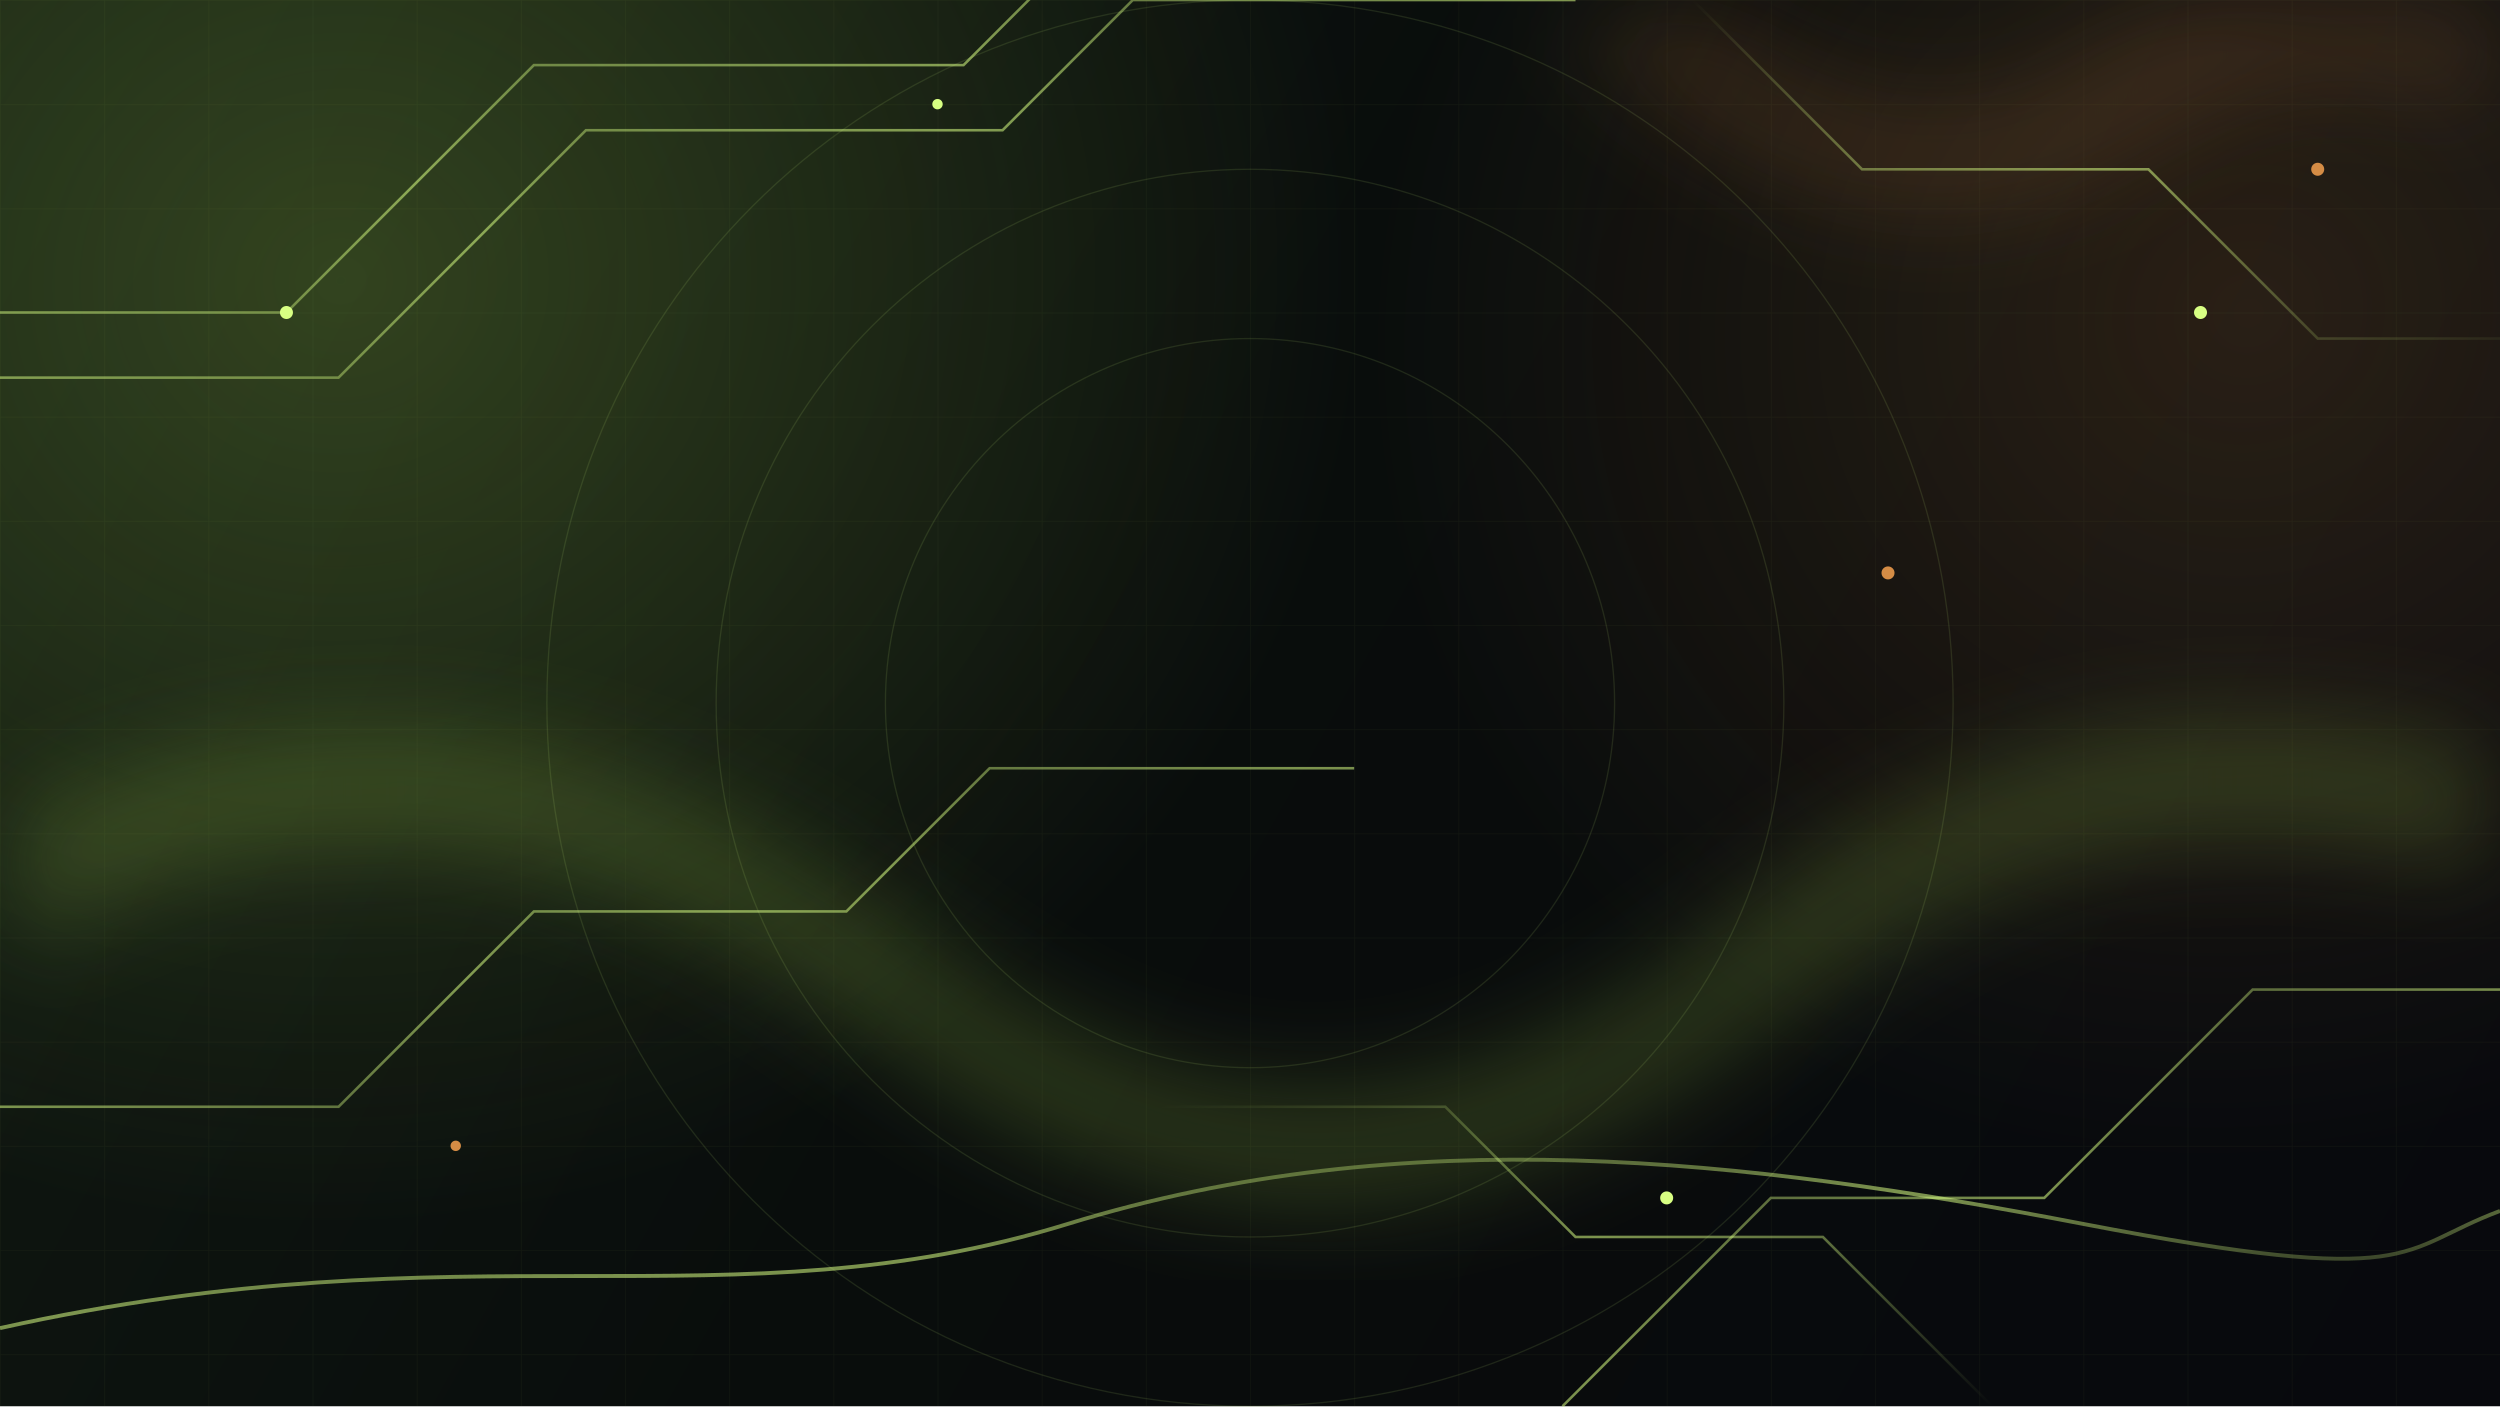
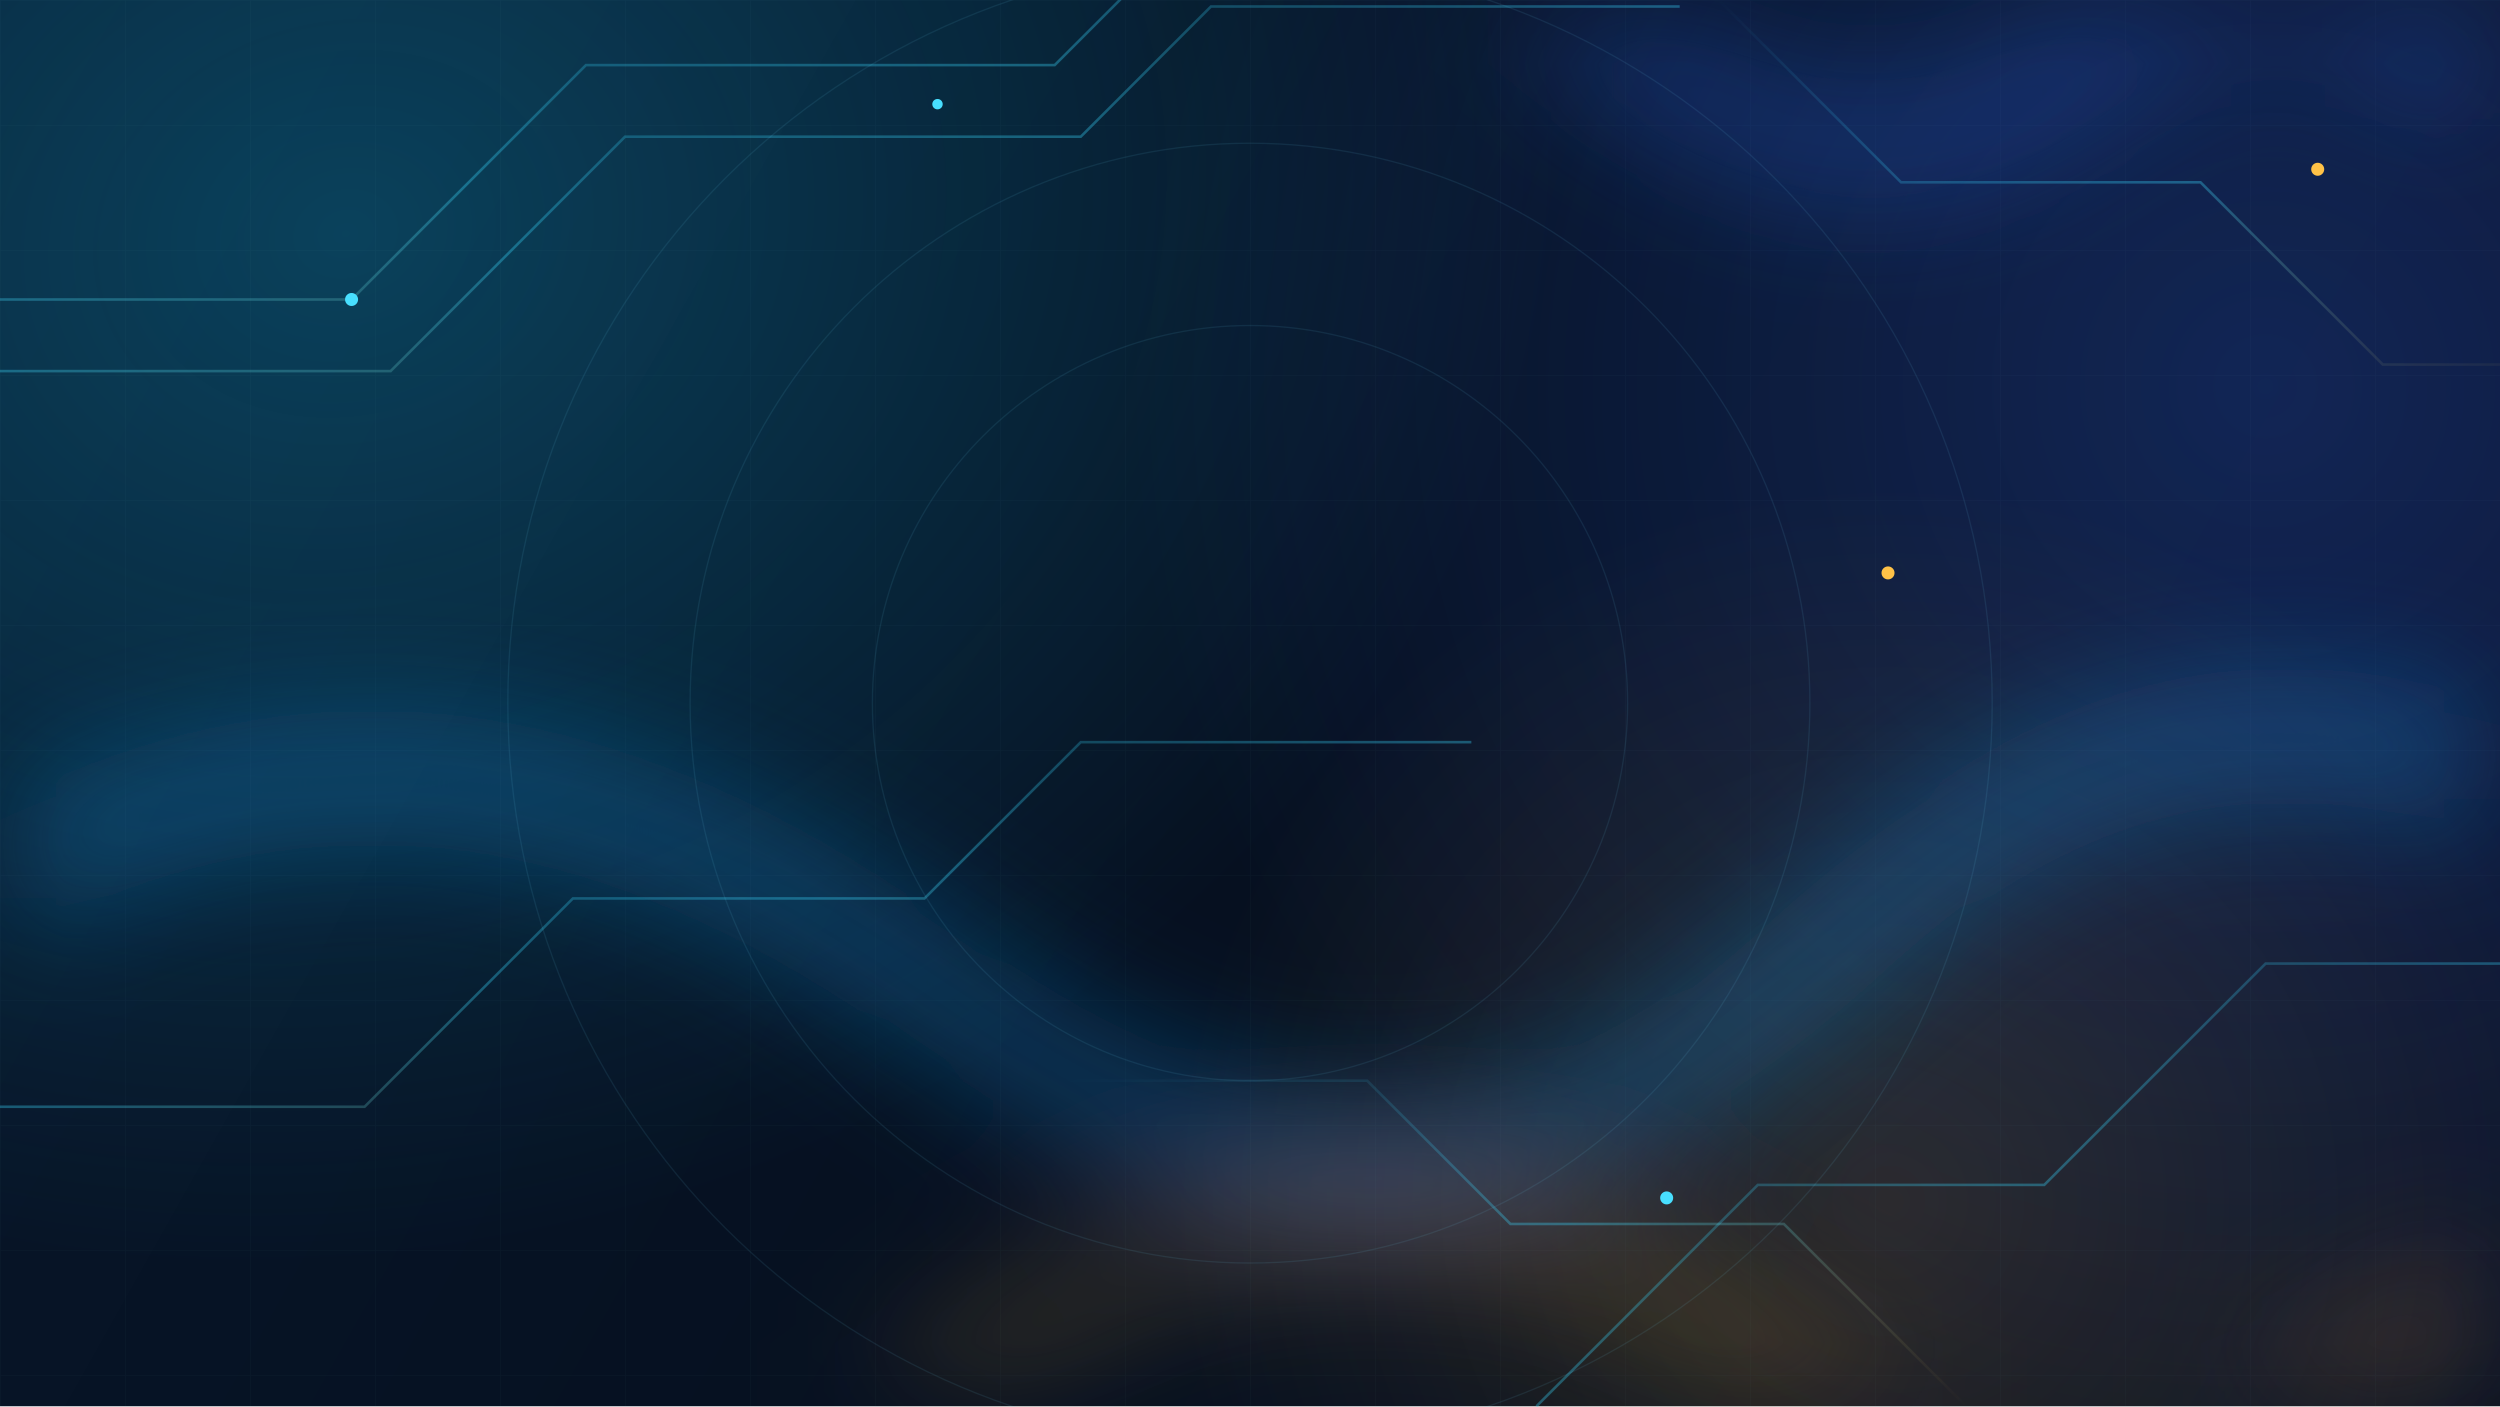
<svg xmlns="http://www.w3.org/2000/svg" viewBox="0 0 1920 1080" fill="none">
  <defs>
    <linearGradient id="base" x1="0" y1="0" x2="1920" y2="1080" gradientUnits="userSpaceOnUse">
-       <stop stop-color="#111a12" />
-       <stop offset=".46" stop-color="#090d0c" />
-       <stop offset="1" stop-color="#08090d" />
+       <stop stop-color="#07172B" />
+       <stop offset=".52" stop-color="#061020" />
+       <stop offset="1" stop-color="#090F20" />
    </linearGradient>
-     <radialGradient id="lime" cx="0" cy="0" r="1" gradientTransform="matrix(780 120 -140 720 260 210)" gradientUnits="userSpaceOnUse">
-       <stop stop-color="#9ecb4c" stop-opacity=".25" />
-       <stop offset="1" stop-color="#9ecb4c" stop-opacity="0" />
+     <radialGradient id="cyan" cx="0" cy="0" r="1" gradientTransform="matrix(900 160 -260 780 260 180)" gradientUnits="userSpaceOnUse">
+       <stop stop-color="#13BFEF" stop-opacity=".26" />
+       <stop offset="1" stop-color="#13BFEF" stop-opacity="0" />
    </radialGradient>
-     <radialGradient id="amber" cx="0" cy="0" r="1" gradientTransform="matrix(-620 300 -280 -580 1730 240)" gradientUnits="userSpaceOnUse">
-       <stop stop-color="#d58c45" stop-opacity=".16" />
-       <stop offset="1" stop-color="#d58c45" stop-opacity="0" />
+     <radialGradient id="blue" cx="0" cy="0" r="1" gradientTransform="matrix(-820 300 -300 -820 1740 300)" gradientUnits="userSpaceOnUse">
+       <stop stop-color="#346BFF" stop-opacity=".24" />
+       <stop offset="1" stop-color="#346BFF" stop-opacity="0" />
    </radialGradient>
-     <linearGradient id="wire" x1="0" y1="0" x2="1" y2="1">
-       <stop stop-color="#d8ff83" stop-opacity="0" />
-       <stop offset=".48" stop-color="#d8ff83" stop-opacity=".56" />
-       <stop offset="1" stop-color="#d8ff83" stop-opacity="0" />
+     <radialGradient id="gold" cx="0" cy="0" r="1" gradientTransform="matrix(520 180 -180 520 1450 920)" gradientUnits="userSpaceOnUse">
+       <stop stop-color="#FFC247" stop-opacity=".13" />
+       <stop offset="1" stop-color="#FFC247" stop-opacity="0" />
+     </radialGradient>
+     <linearGradient id="line" x1="0" y1="0" x2="1" y2="1">
+       <stop stop-color="#38D9FF" stop-opacity="0" />
+       <stop offset=".5" stop-color="#38D9FF" stop-opacity=".34" />
+       <stop offset="1" stop-color="#FFC247" stop-opacity="0" />
    </linearGradient>
-     <pattern id="grid" width="80" height="80" patternUnits="userSpaceOnUse">
-       <path d="M80 0H0V80" stroke="#d8ff83" stroke-opacity=".045" />
+     <filter id="blur">
+       <feGaussianBlur stdDeviation="52" />
+     </filter>
+     <pattern id="grid" width="96" height="96" patternUnits="userSpaceOnUse">
+       <path d="M96 0H0V96" stroke="#8BDFFF" stroke-opacity=".035" />
    </pattern>
-     <filter id="blur">
-       <feGaussianBlur stdDeviation="42" />
-     </filter>
  </defs>
  <path fill="url(#base)" d="M0 0h1920v1080H0z" />
-   <path fill="url(#lime)" d="M0 0h1920v1080H0z" />
-   <path fill="url(#amber)" d="M0 0h1920v1080H0z" />
+   <path fill="url(#cyan)" d="M0 0h1920v1080H0z" />
+   <path fill="url(#blue)" d="M0 0h1920v1080H0z" />
+   <path fill="url(#gold)" d="M0 0h1920v1080H0z" />
  <path fill="url(#grid)" d="M0 0h1920v1080H0z" />
-   <g filter="url(#blur)" opacity=".4">
-     <path d="M-120 760C220 510 470 600 690 760s420 170 650-10 430-200 760-60" stroke="#9ecb4c" stroke-width="46" />
-     <path d="M1120-120c210 240 360 300 520 190s300-40 500 120" stroke="#bb7840" stroke-width="34" />
+   <g filter="url(#blur)" opacity=".55">
+     <path d="M-160 780C180 500 470 580 720 760s450 180 680-30 410-210 700-60" stroke="#168EDB" stroke-width="54" />
+     <path d="M1040-160c220 260 390 340 560 210s300-20 480 150" stroke="#2C66E8" stroke-width="44" />
+     <path d="M650 1120c250-220 470-230 690-90s390 100 660-100" stroke="#E9A93D" stroke-width="26" />
  </g>
-   <g stroke="url(#wire)" stroke-width="2">
-     <path d="M-80 240h300l190-190h330l90-90h340" />
-     <path d="M-40 290h300l190-190h320l100-100h340" />
-     <path d="M0 850h260l150-150h240l110-110h280" />
-     <path d="M1200 1080l160-160h210l160-160h280" />
-     <path d="M1300 0l130 130h220l130 130h220" />
-     <path d="M1530 1080l-130-130h-190l-100-100h-220" />
+   <g stroke="url(#line)" stroke-width="2">
+     <path d="M-60 230h330l180-180h360l100-100h360" />
+     <path d="M-30 285h330l180-180h350l100-100h360" />
+     <path d="M0 850h280l160-160h270l120-120h300" />
+     <path d="M1180 1080l170-170h220l170-170h250" />
+     <path d="M1320 0l140 140h230l140 140h210" />
+     <path d="M1510 1080l-140-140h-210l-110-110h-230" />
  </g>
-   <g stroke="#d8ff83" stroke-opacity=".11">
-     <circle cx="960" cy="540" r="280" />
-     <circle cx="960" cy="540" r="410" />
-     <circle cx="960" cy="540" r="540" />
+   <g stroke="#76DFFF" stroke-opacity=".09">
+     <circle cx="960" cy="540" r="290" />
+     <circle cx="960" cy="540" r="430" />
+     <circle cx="960" cy="540" r="570" />
  </g>
-   <g fill="#d8ff83">
-     <circle cx="220" cy="240" r="5" />
+   <g fill="#48DFFF">
+     <circle cx="270" cy="230" r="5" />
    <circle cx="720" cy="80" r="4" />
    <circle cx="1280" cy="920" r="5" />
-     <circle cx="1690" cy="240" r="5" />
  </g>
-   <g fill="#d58c45">
+   <g fill="#FFC247">
    <circle cx="1450" cy="440" r="5" />
    <circle cx="1780" cy="130" r="5" />
-     <circle cx="350" cy="880" r="4" />
  </g>
-   <path d="M0 1020C360 940 560 1020 820 940s520-50 780 0 240 20 320-10" stroke="url(#wire)" stroke-width="3" />
</svg>
